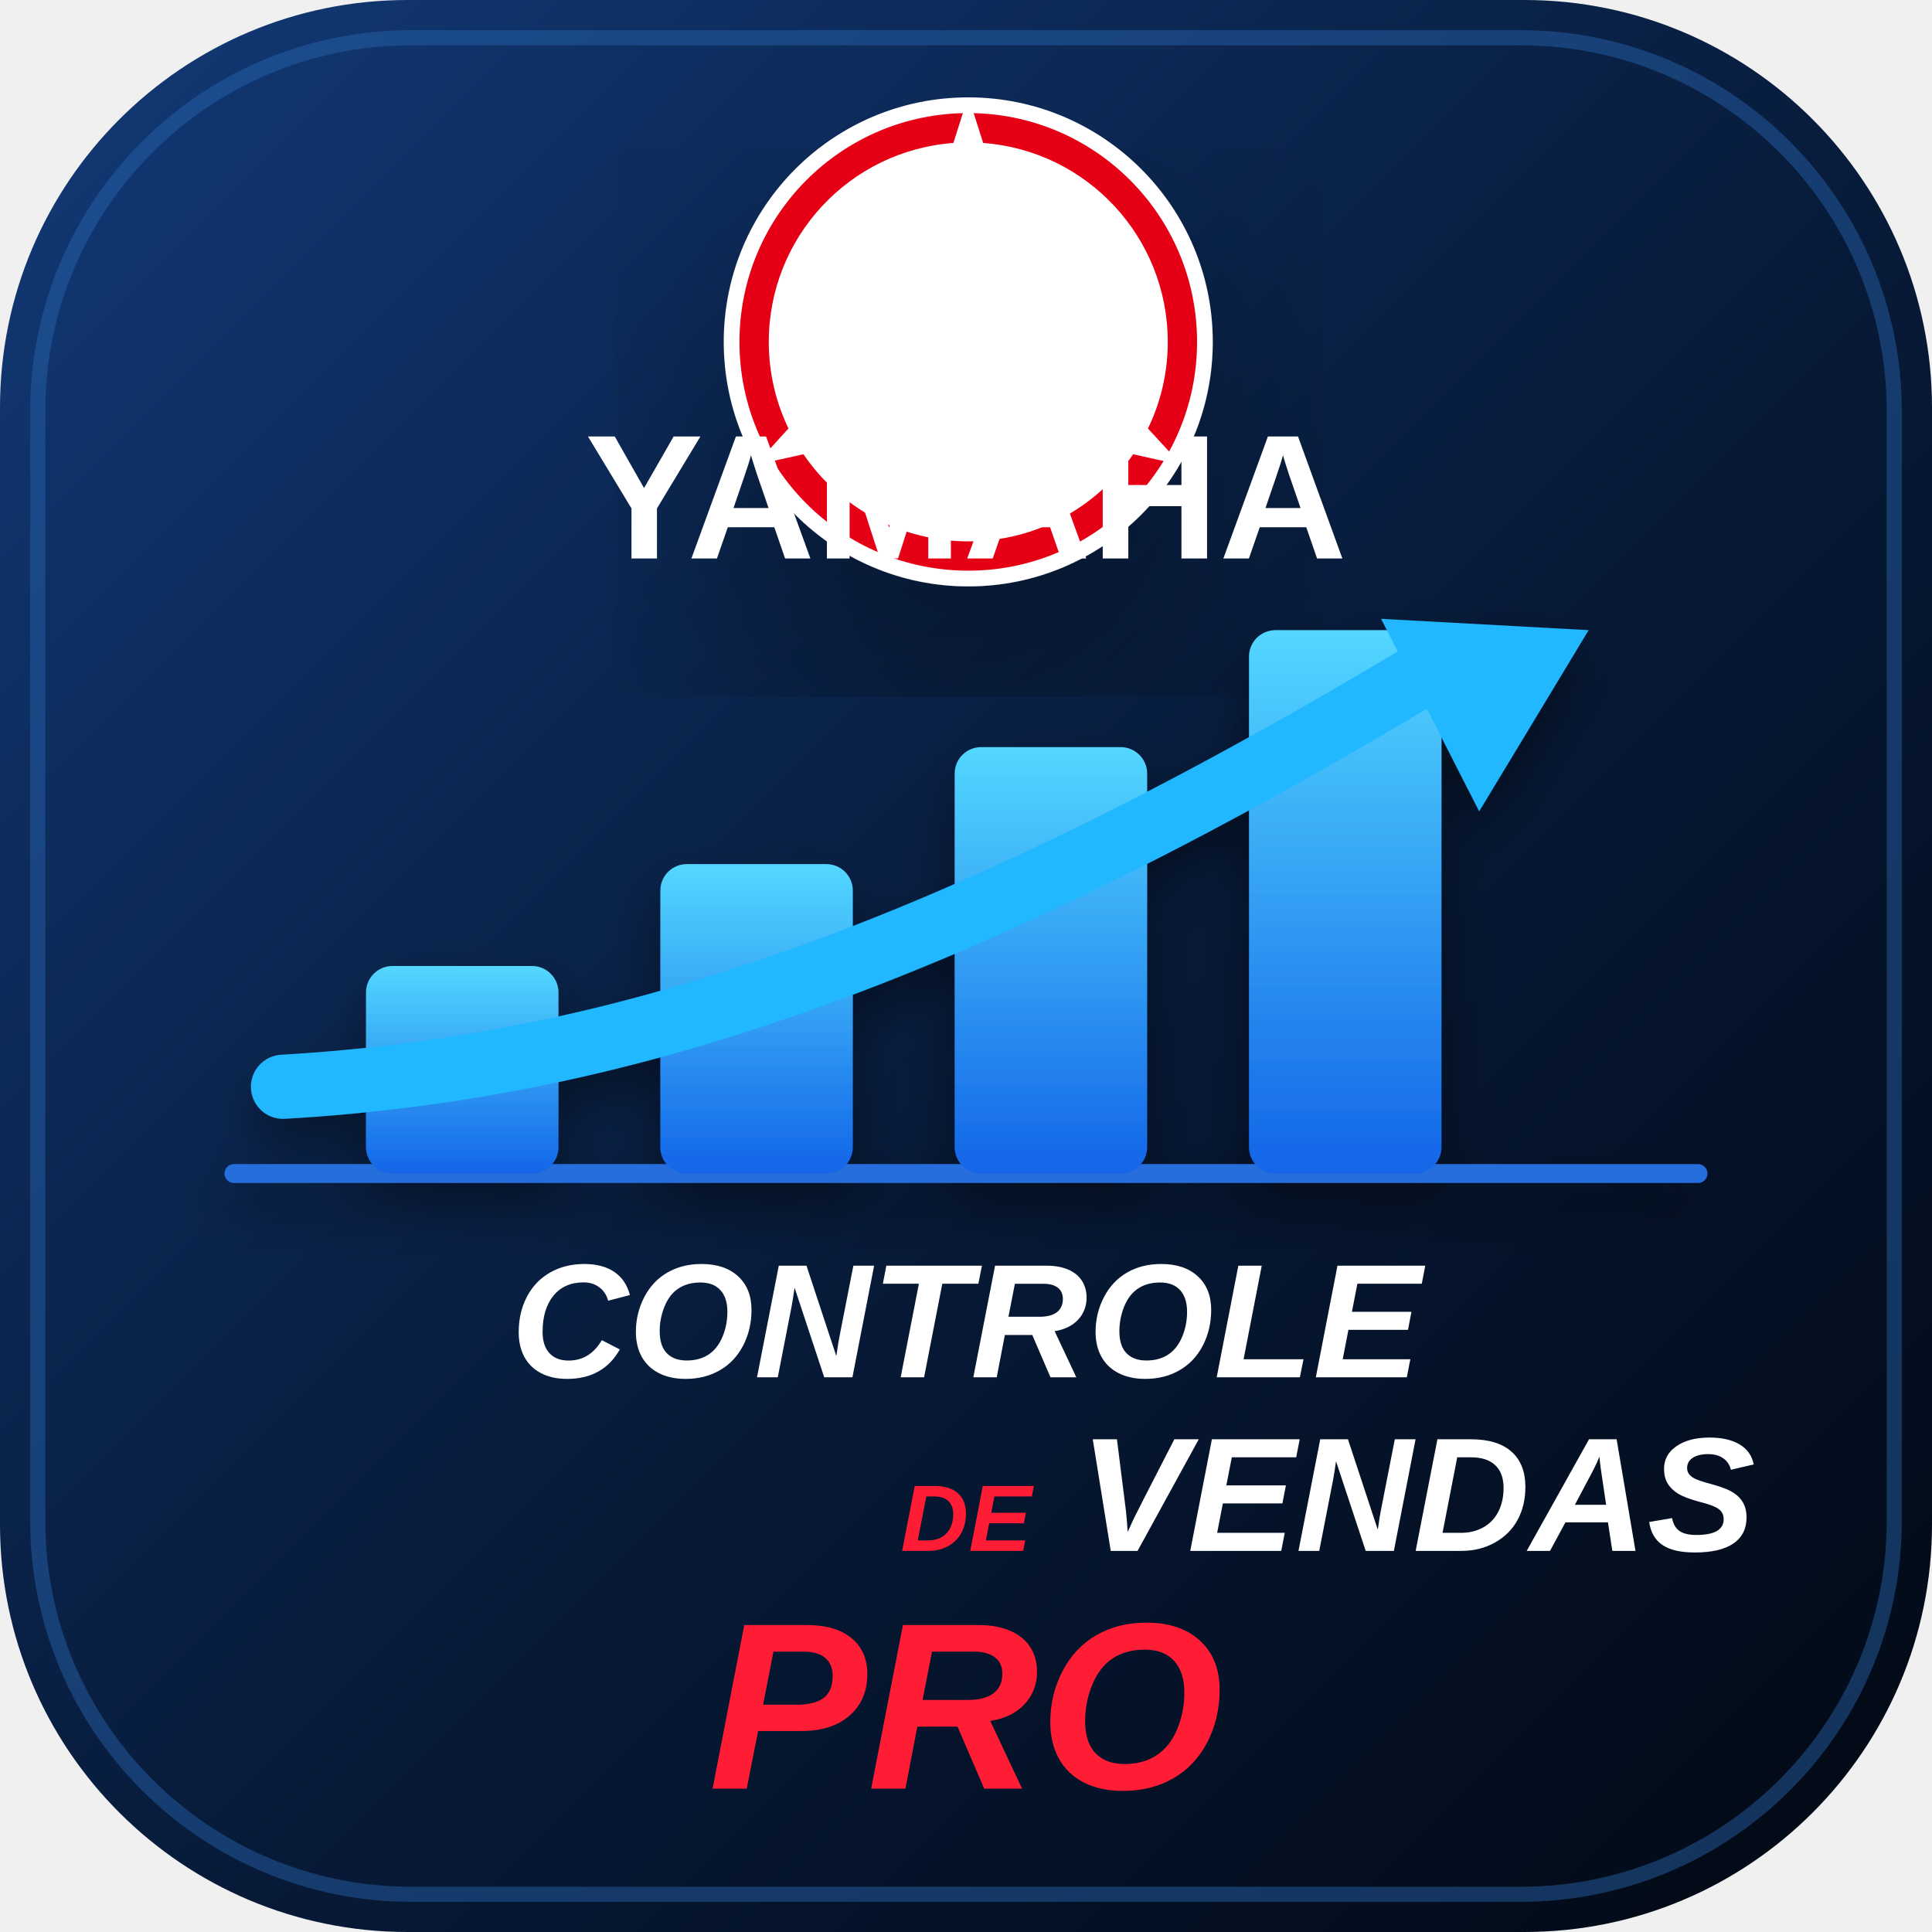
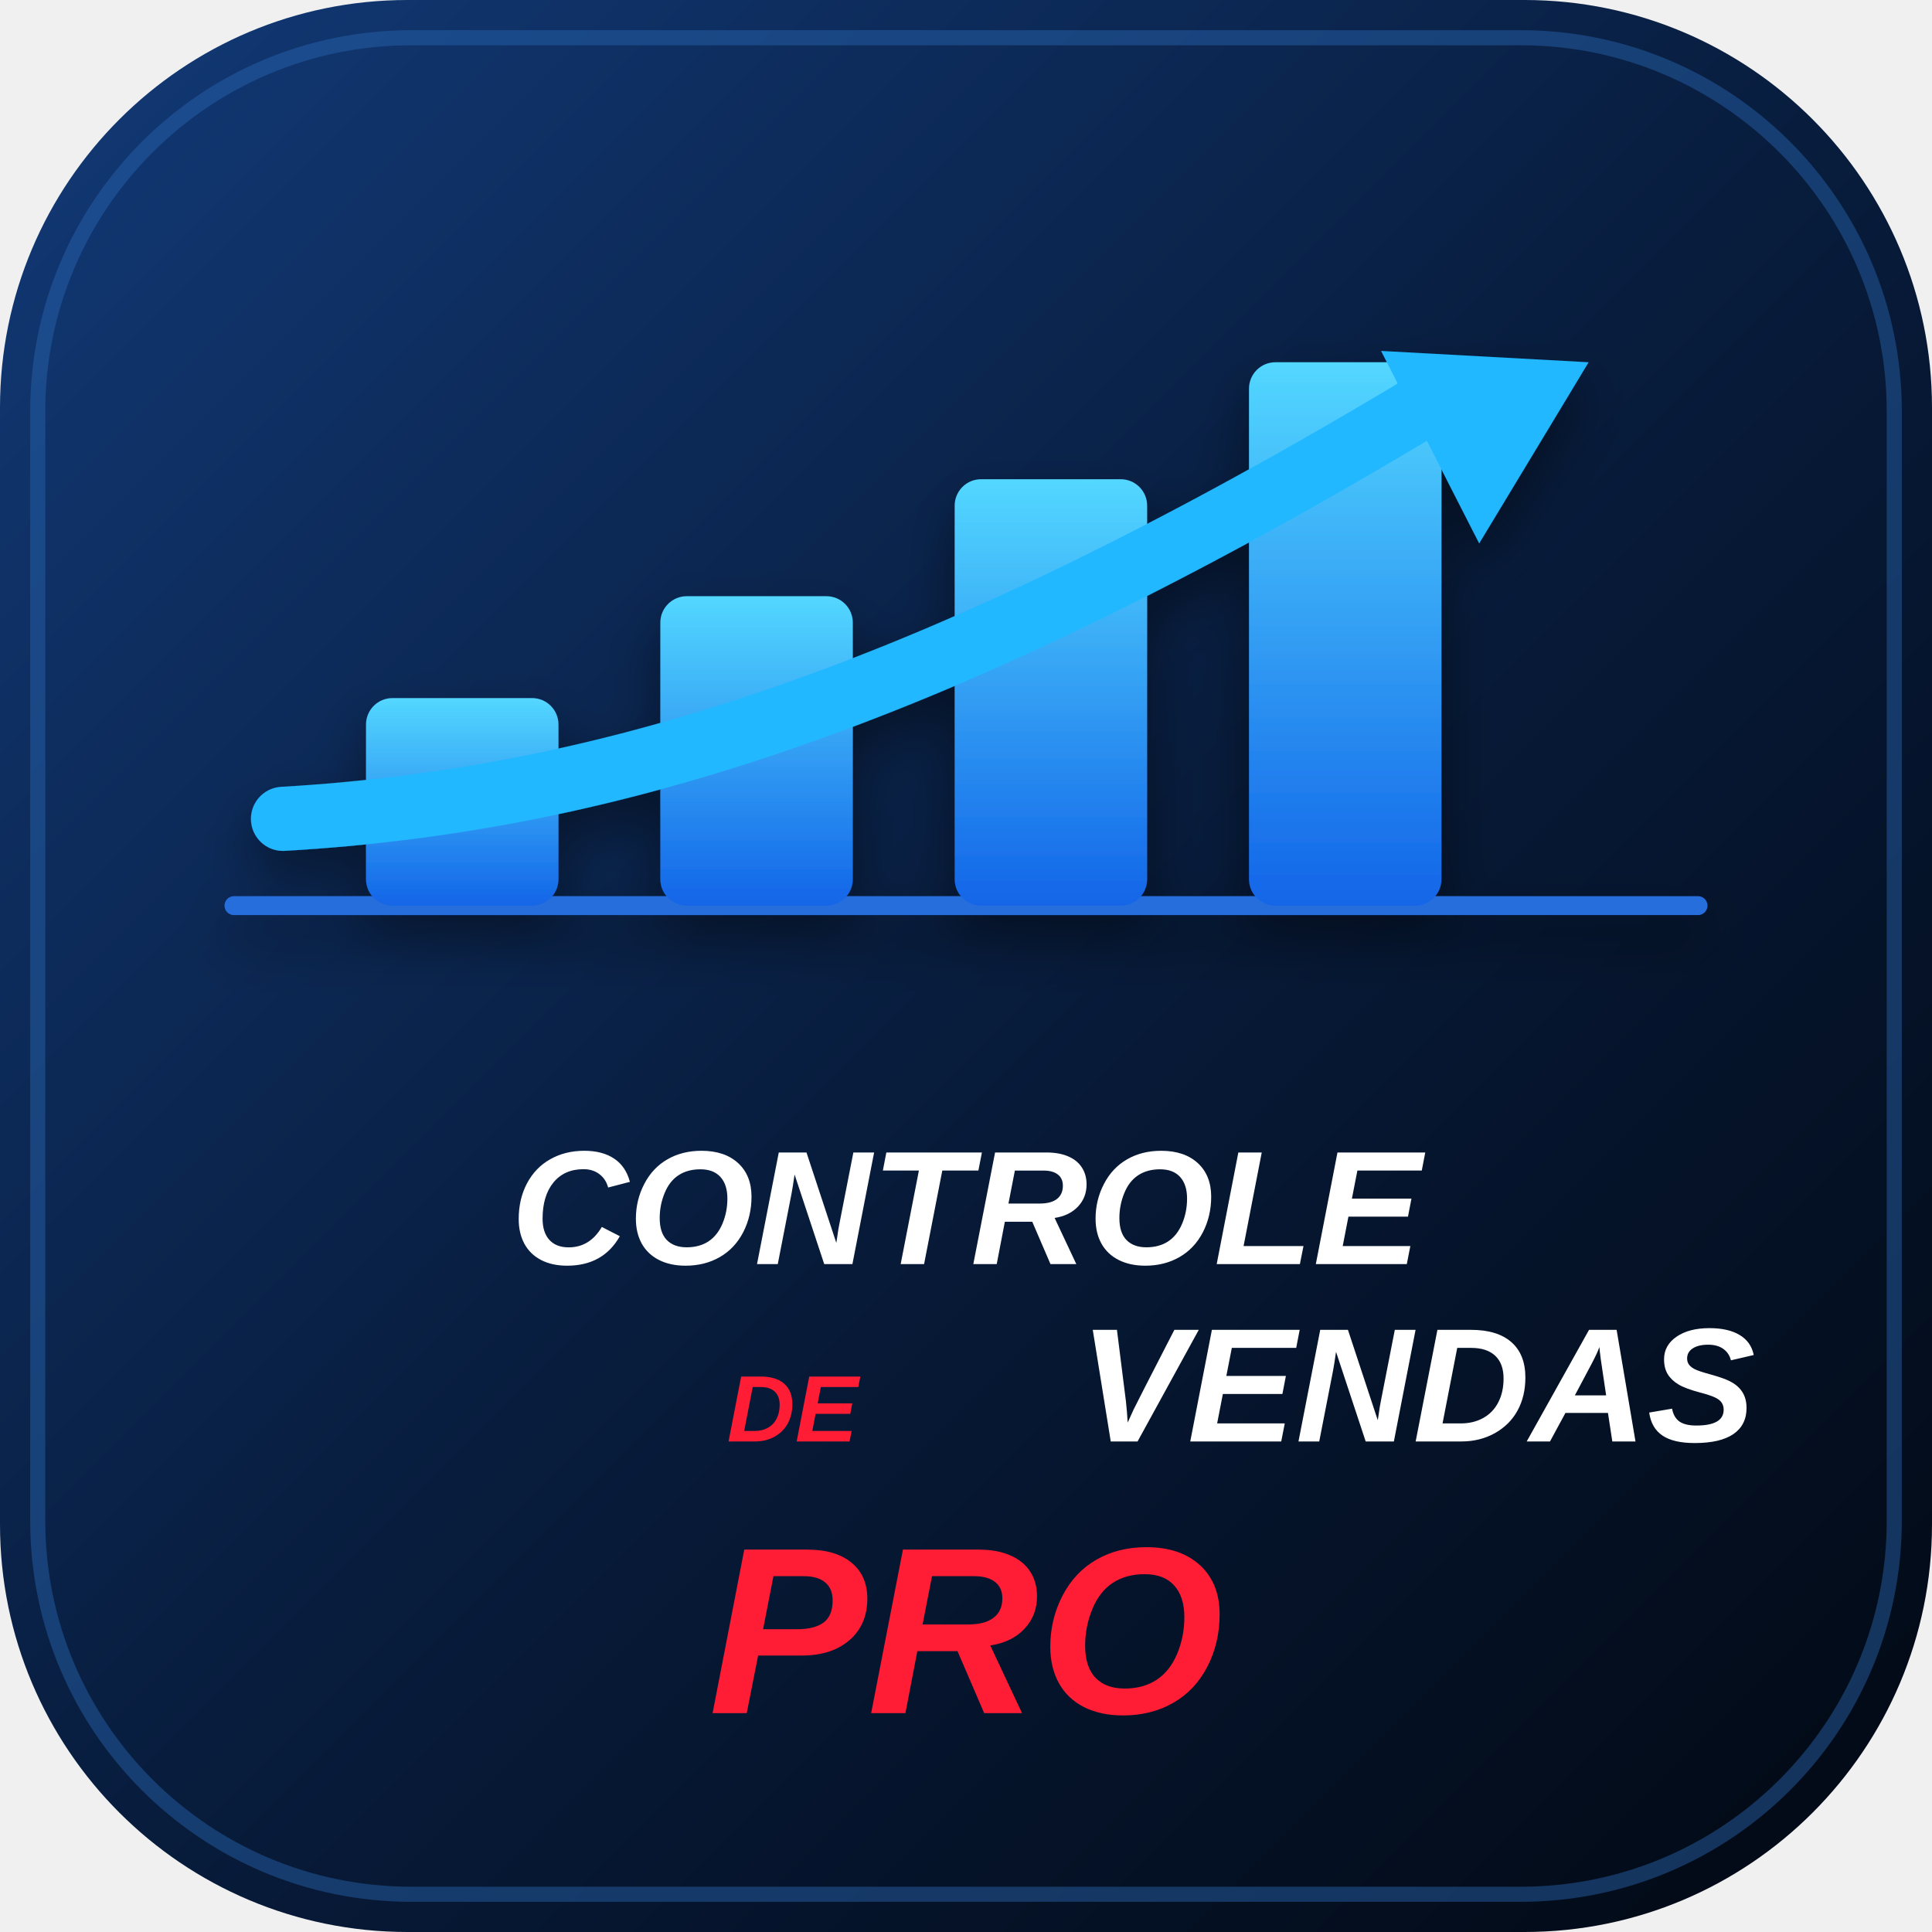
<svg xmlns="http://www.w3.org/2000/svg" viewBox="0 0 512 512" role="img" aria-label="Controle de Vendas PRO">
  <defs>
    <linearGradient id="bg" x1="0" y1="0" x2="1" y2="1">
      <stop offset="0" stop-color="#123a78" />
      <stop offset="0.55" stop-color="#071a38" />
      <stop offset="1" stop-color="#020812" />
    </linearGradient>
    <linearGradient id="bar" x1="0" y1="1" x2="0" y2="0">
      <stop offset="0" stop-color="#1265e8" />
      <stop offset="1" stop-color="#53d7ff" />
    </linearGradient>
    <filter id="shadow" x="-25%" y="-25%" width="150%" height="150%">
      <feDropShadow dx="0" dy="7" stdDeviation="7" flood-color="#000" flood-opacity="0.42" />
    </filter>
  </defs>
  <rect width="512" height="512" rx="108" fill="url(#bg)" />
  <rect x="10" y="10" width="492" height="492" rx="99" fill="none" stroke="#2a66b2" stroke-opacity="0.45" stroke-width="4" />
-   <g transform="translate(190 24) scale(5.55)" filter="url(#shadow)">
-     <circle cx="12" cy="12" r="11.3" fill="#e60012" stroke="#fff" stroke-width="0.75" />
-     <path fill="#fff" d="M12 .804c-.1 0-.183.06-.218.147l-.492 1.551A9.523 9.523 0 002.475 12c0 1.48.337 2.885.94 4.136l-1.1 1.206a.241.241 0 00-.015.262.246.246 0 00.238.115l1.592-.353a9.52 9.52 0 007.87 4.16c3.27 0 6.16-1.652 7.874-4.16l1.592.353a.236.236 0 00.23-.123.234.234 0 00-.016-.262l-1.1-1.198A9.431 9.431 0 0021.526 12a9.523 9.523 0 00-8.815-9.498L12.218.947A.237.237 0 0012 .804z" />
+   <g transform="translate(62 55)" filter="url(#shadow)">
+     <line x1="0" y1="185" x2="388" y2="185" stroke="#286edb" stroke-width="5" stroke-linecap="round" />
+     <rect x="35" y="130" width="51" height="55" rx="7" fill="url(#bar)" />
+     <rect x="113" y="103" width="51" height="82" rx="7" fill="url(#bar)" />
+     <rect x="191" y="72" width="51" height="113" rx="7" fill="url(#bar)" />
+     <rect x="269" y="41" width="51" height="144" rx="7" fill="url(#bar)" />
+     <path d="M13 162 C100 157 188 129 316 52" fill="none" stroke="#22b8ff" stroke-width="17" stroke-linecap="round" />
+     <path d="M304 38 L359 41 L330 89 Z" fill="#22b8ff" />
  </g>
-   <text x="256" y="148" text-anchor="middle" font-family="Arial,sans-serif" font-size="47" font-weight="900" fill="#fff">YAMAHA</text>
-   <g transform="translate(62 160)" filter="url(#shadow)">
-     <line x1="0" y1="151" x2="388" y2="151" stroke="#286edb" stroke-width="5" stroke-linecap="round" />
-     <rect x="35" y="96" width="51" height="55" rx="7" fill="url(#bar)" />
-     <rect x="113" y="69" width="51" height="82" rx="7" fill="url(#bar)" />
-     <rect x="191" y="38" width="51" height="113" rx="7" fill="url(#bar)" />
-     <rect x="269" y="7" width="51" height="144" rx="7" fill="url(#bar)" />
-     <path d="M13 128 C100 123 188 95 316 18" fill="none" stroke="#22b8ff" stroke-width="17" stroke-linecap="round" />
-     <path d="M304 4 L359 7 L330 55 Z" fill="#22b8ff" />
-   </g>
-   <text x="256" y="365" text-anchor="middle" font-family="Arial,sans-serif" font-size="43" font-weight="900" font-style="italic" fill="#fff">CONTROLE</text>
-   <text x="256" y="411" text-anchor="middle" font-family="Arial,sans-serif" font-size="25" font-weight="900" font-style="italic" fill="#ff1d35">DE</text>
-   <text x="286" y="411" text-anchor="start" font-family="Arial,sans-serif" font-size="43" font-weight="900" font-style="italic" fill="#fff">VENDAS</text>
-   <text x="256" y="474" text-anchor="middle" font-family="Arial,sans-serif" font-size="63" font-weight="900" font-style="italic" fill="#ff1d35">PRO</text>
+   <text x="256" y="335" text-anchor="middle" font-family="Arial,sans-serif" font-size="43" font-weight="900" font-style="italic" fill="#fff">CONTROLE</text>
+   <text x="210" y="382" text-anchor="middle" font-family="Arial,sans-serif" font-size="25" font-weight="900" font-style="italic" fill="#ff1d35">DE</text>
+   <text x="286" y="382" text-anchor="start" font-family="Arial,sans-serif" font-size="43" font-weight="900" font-style="italic" fill="#fff">VENDAS</text>
+   <text x="256" y="454" text-anchor="middle" font-family="Arial,sans-serif" font-size="63" font-weight="900" font-style="italic" fill="#ff1d35">PRO</text>
</svg>
